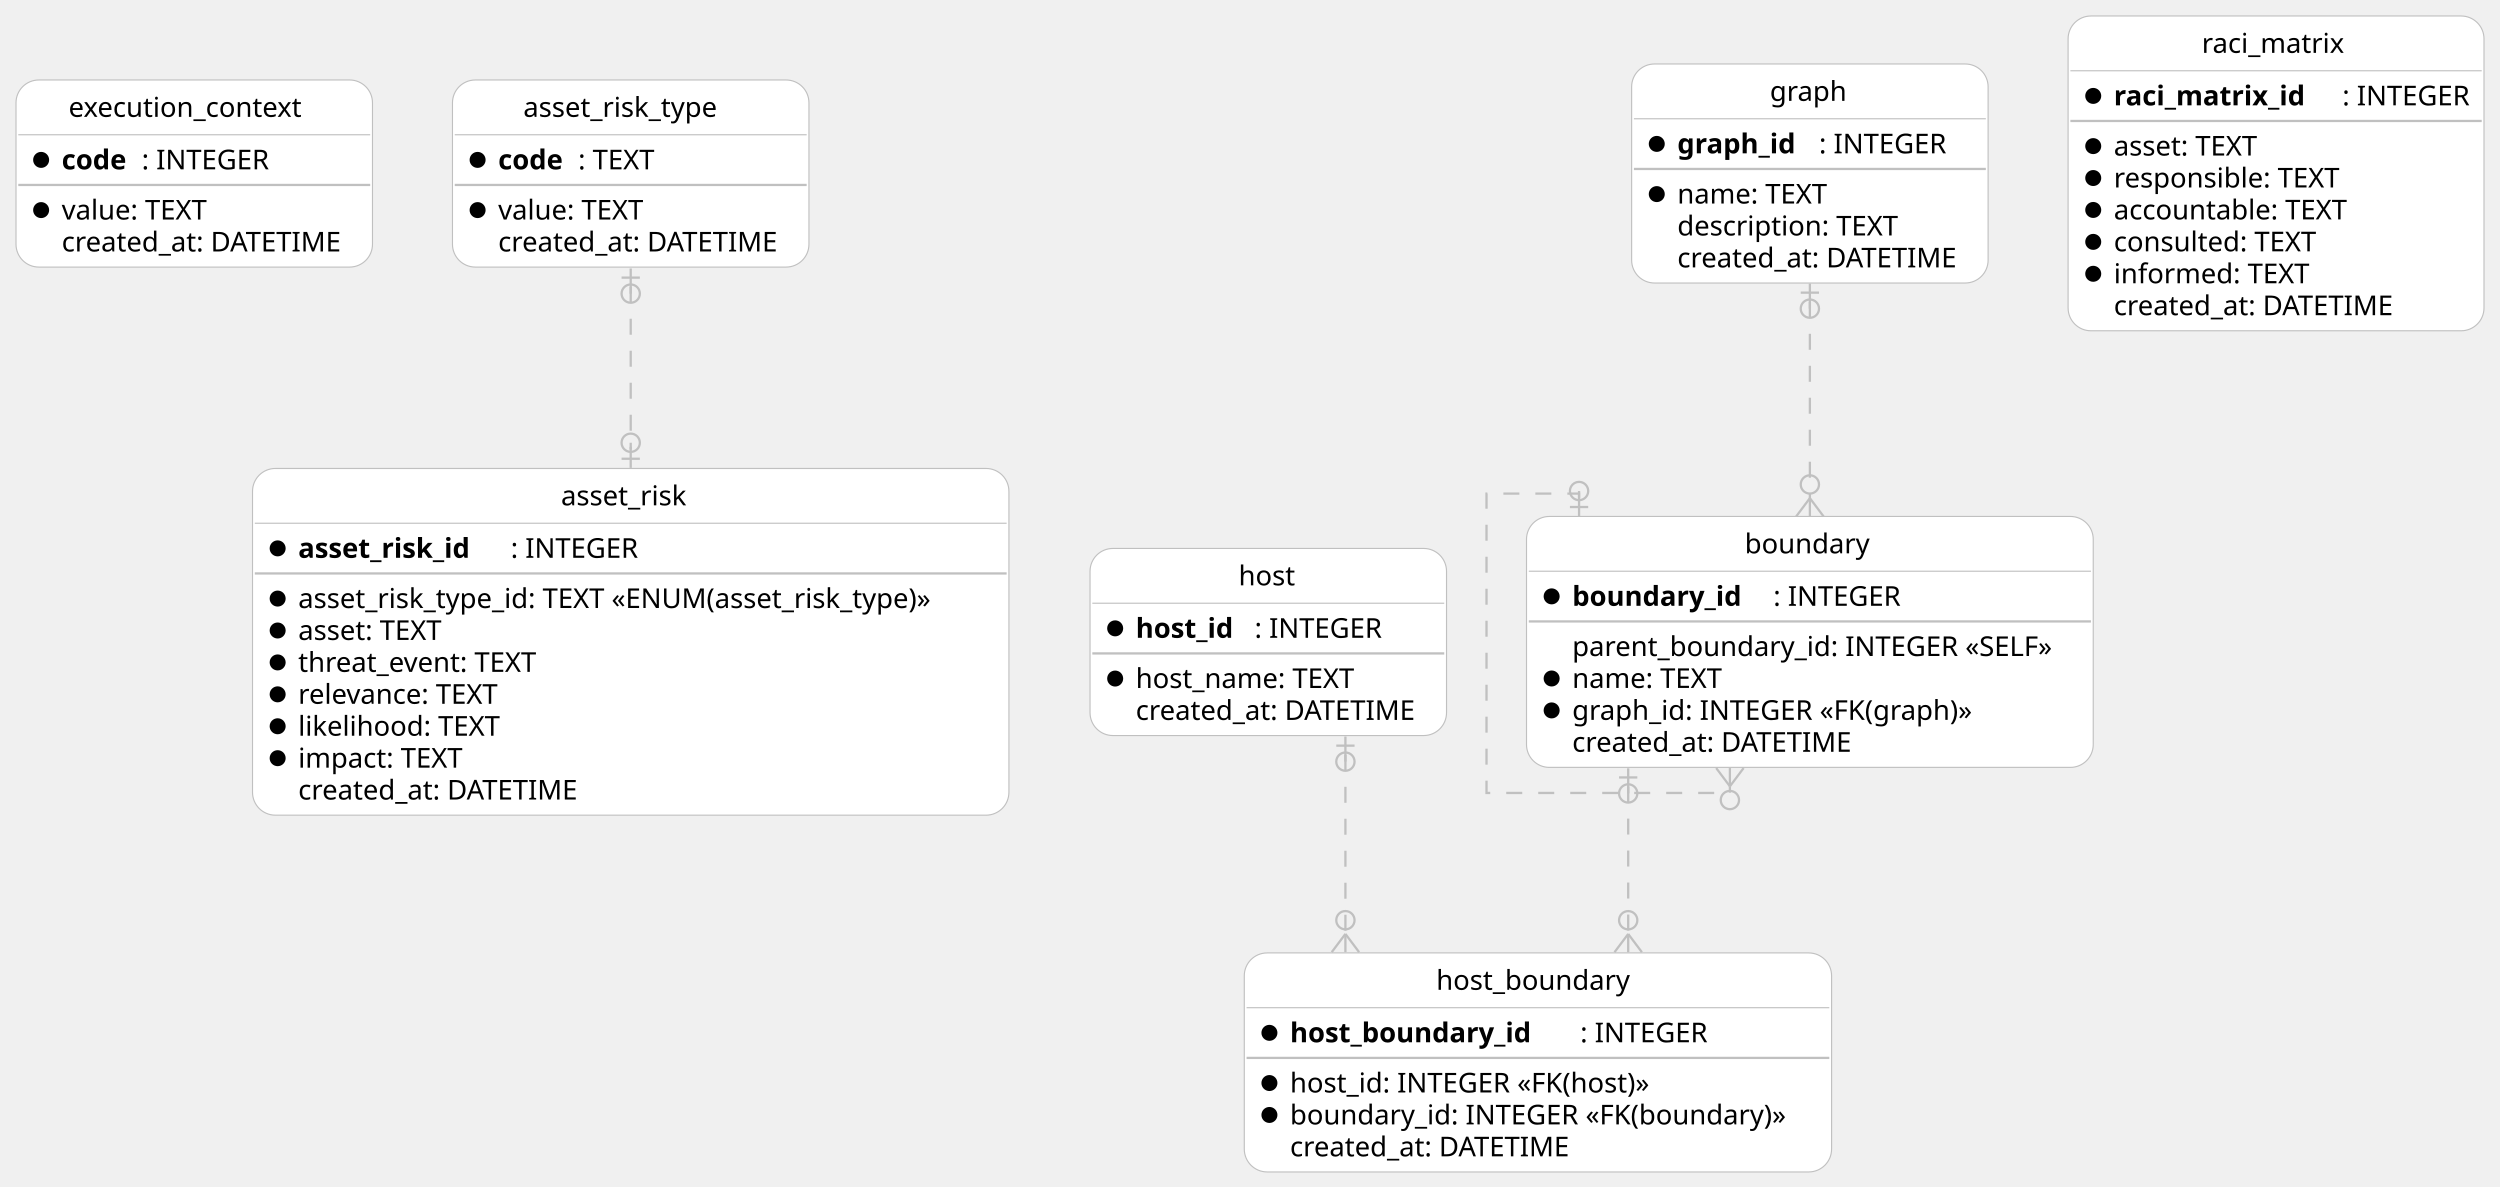
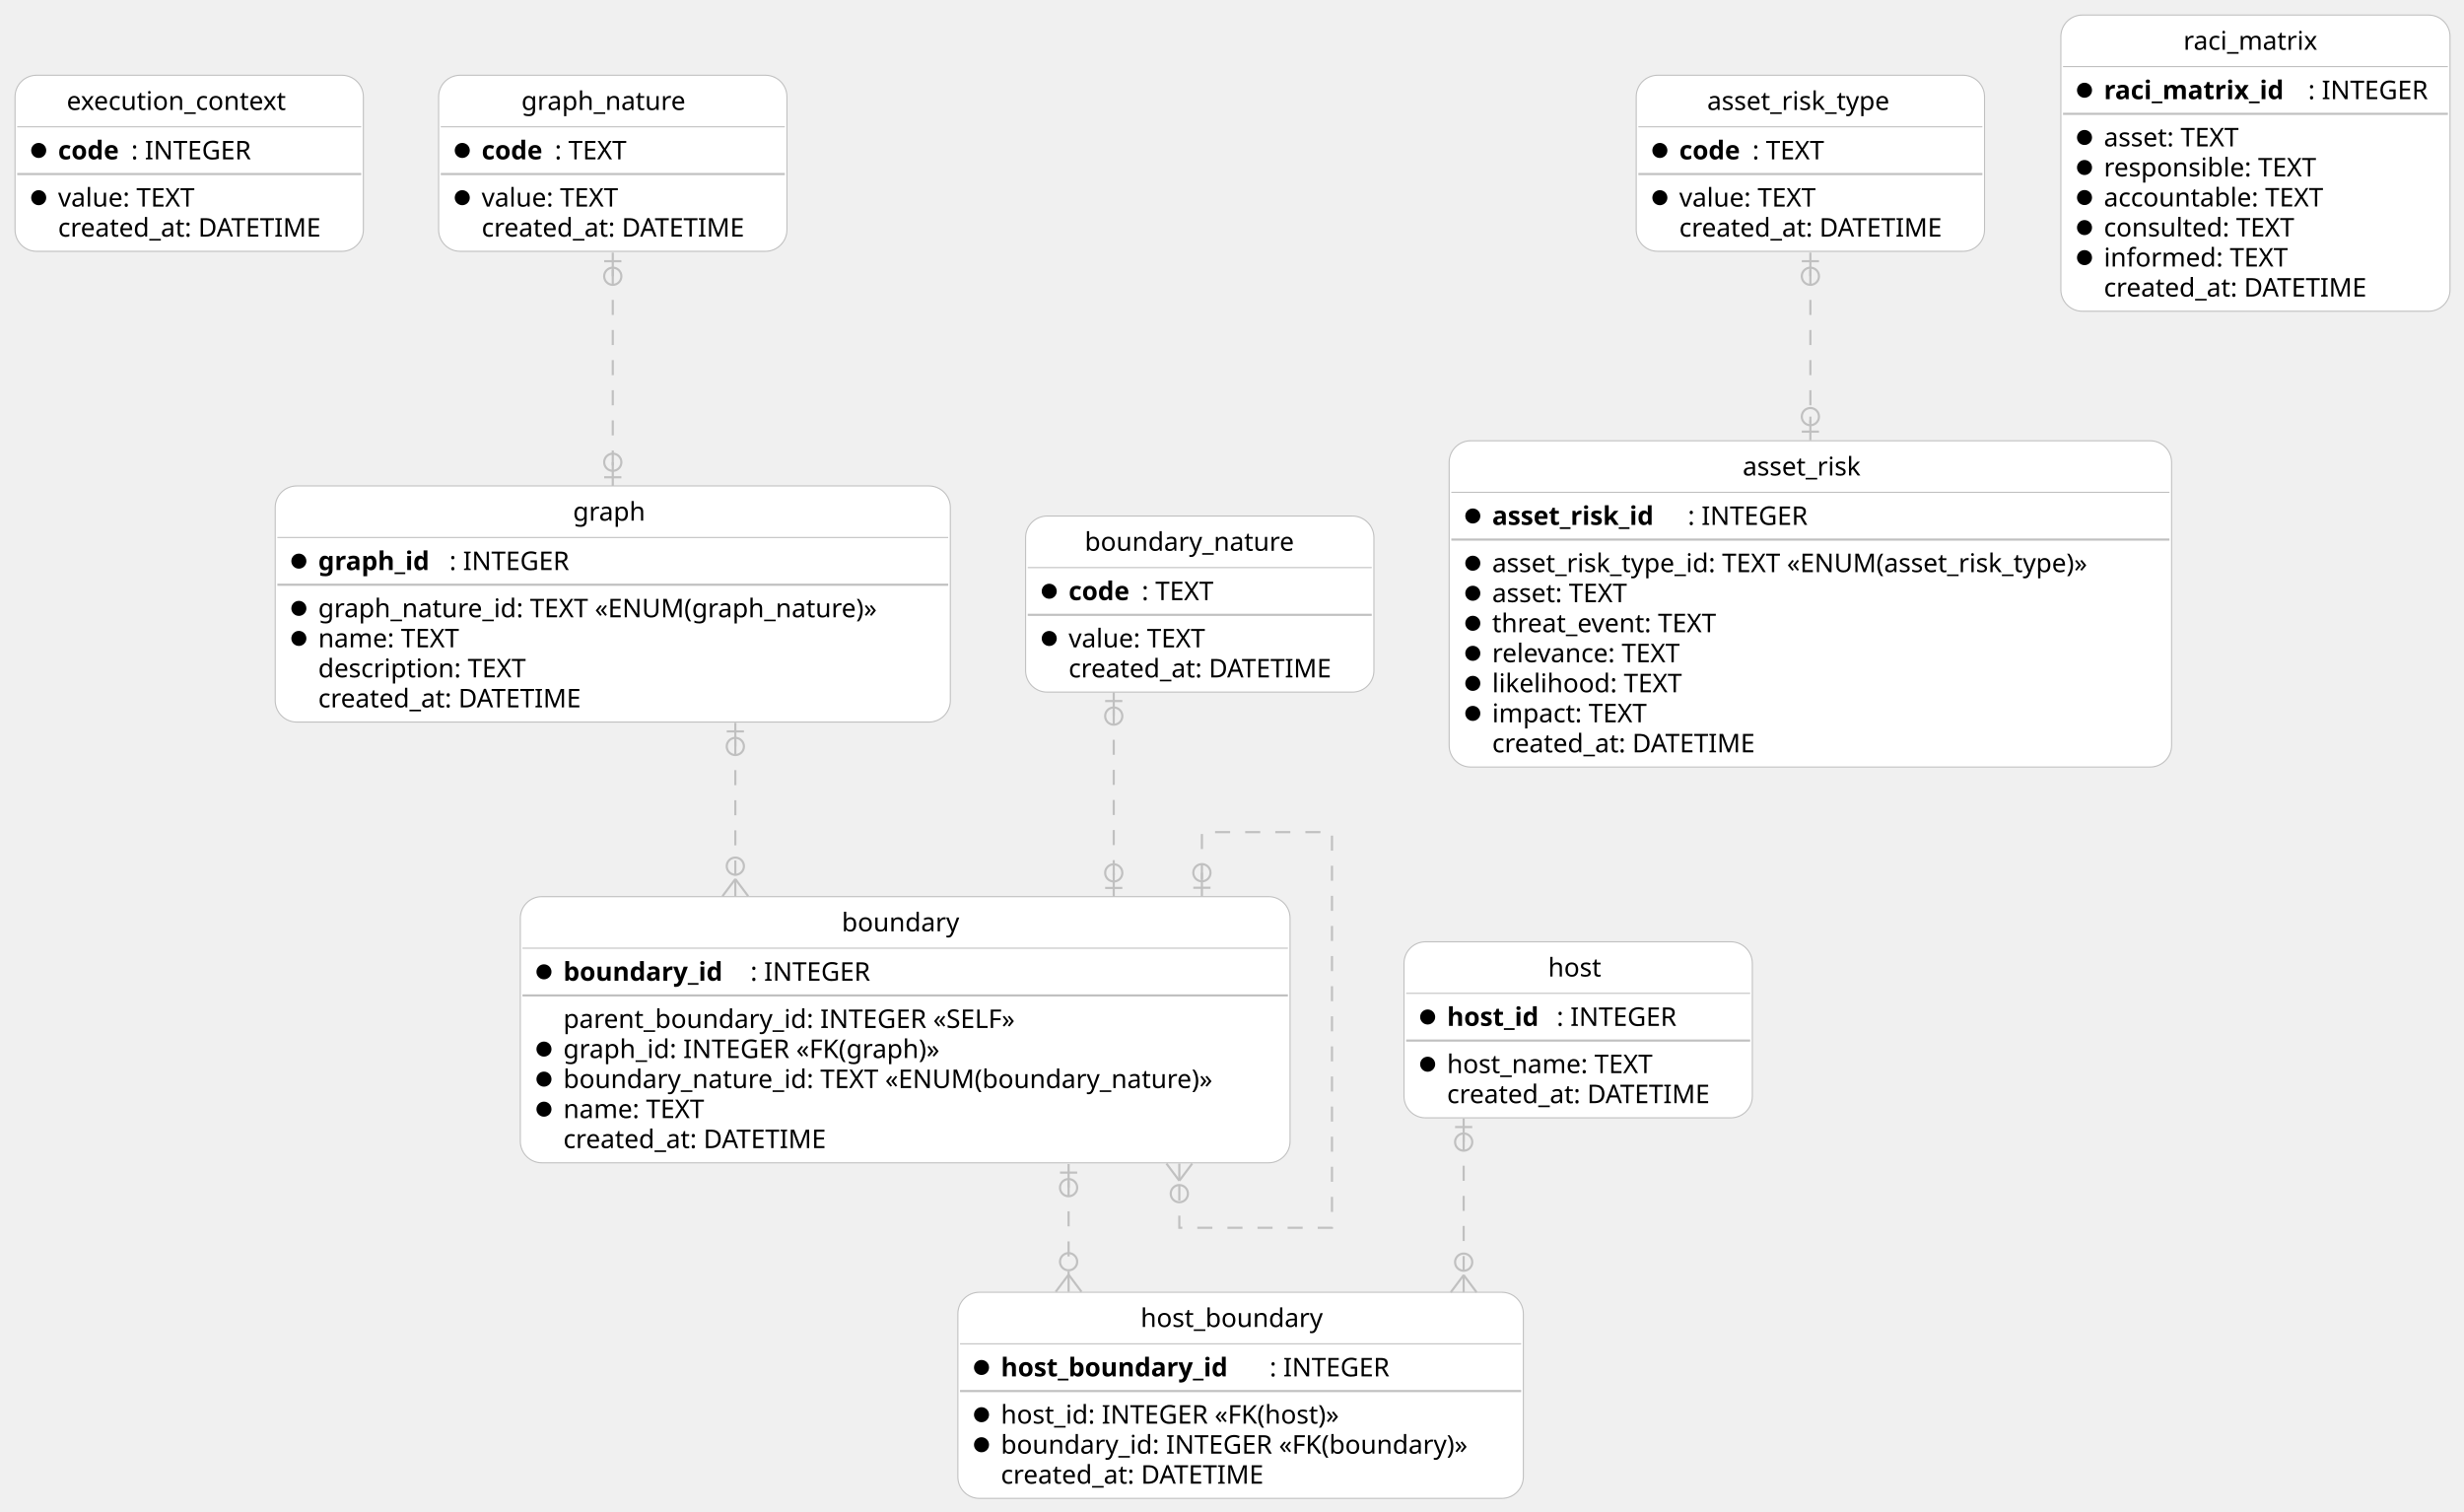
- <svg xmlns="http://www.w3.org/2000/svg" contentStyleType="text/css" height="519px" preserveAspectRatio="none" style="width:1094px;height:519px;background:#FFFFFF;" version="1.1" viewBox="0 0 1094 519" width="1094px" zoomAndPan="magnify">
+ <svg xmlns="http://www.w3.org/2000/svg" contentStyleType="text/css" height="703px" preserveAspectRatio="none" style="width:1146px;height:703px;background:#FFFFFF;" version="1.1" viewBox="0 0 1146 703" width="1146px" zoomAndPan="magnify">
  <defs />
  <g>
    <g id="elem_execution_context">
-       <rect codeLine="12" fill="#FFFFFF" height="81.875" id="execution_context" rx="10" ry="10" style="stroke:#C0C0C0;stroke-width:0.5;" width="156" x="7" y="35" />
-       <text fill="#000000" font-family="sans-serif" font-size="12" lengthAdjust="spacing" textLength="110" x="30" y="51.139">execution_context</text>
-       <line style="stroke:#C0C0C0;stroke-width:0.5;" x1="8" x2="162" y1="58.969" y2="58.969" />
+       <rect codeLine="12" fill="#FFFFFF" height="81.875" id="execution_context" rx="10" ry="10" style="stroke:#C0C0C0;stroke-width:0.5;" width="162" x="7" y="35" />
+       <text fill="#000000" font-family="sans-serif" font-size="12" lengthAdjust="spacing" textLength="114" x="31" y="51.139">execution_context</text>
+       <line style="stroke:#C0C0C0;stroke-width:0.5;" x1="8" x2="168" y1="58.969" y2="58.969" />
      <ellipse cx="18" cy="69.969" fill="#000000" rx="3" ry="3" style="stroke:#000000;stroke-width:1.0;" />
-       <text fill="#000000" font-family="sans-serif" font-size="12" font-weight="bold" lengthAdjust="spacing" textLength="35" x="27" y="74.107">code</text>
-       <text fill="#000000" font-family="sans-serif" font-size="12" lengthAdjust="spacing" textLength="56" x="62" y="74.107">: INTEGER</text>
-       <line style="stroke:#C0C0C0;stroke-width:1.0;" x1="8" x2="162" y1="80.938" y2="80.938" />
+       <text fill="#000000" font-family="sans-serif" font-size="12" font-weight="bold" lengthAdjust="spacing" textLength="34" x="27" y="74.107">code</text>
+       <text fill="#000000" font-family="sans-serif" font-size="12" lengthAdjust="spacing" textLength="60" x="61" y="74.107">: INTEGER</text>
+       <line style="stroke:#C0C0C0;stroke-width:1.0;" x1="8" x2="168" y1="80.938" y2="80.938" />
      <ellipse cx="18" cy="91.938" fill="#000000" rx="3" ry="3" style="stroke:#000000;stroke-width:1.0;" />
-       <text fill="#000000" font-family="sans-serif" font-size="12" lengthAdjust="spacing" textLength="69" x="27" y="96.076">value: TEXT</text>
-       <text fill="#000000" font-family="sans-serif" font-size="12" lengthAdjust="spacing" textLength="130" x="27" y="110.045">created_at: DATETIME</text>
+       <text fill="#000000" font-family="sans-serif" font-size="12" lengthAdjust="spacing" textLength="70" x="27" y="96.076">value: TEXT</text>
+       <text fill="#000000" font-family="sans-serif" font-size="12" lengthAdjust="spacing" textLength="136" x="27" y="110.045">created_at: DATETIME</text>
+     </g>
+     <g id="elem_graph_nature">
+       <rect codeLine="19" fill="#FFFFFF" height="81.875" id="graph_nature" rx="10" ry="10" style="stroke:#C0C0C0;stroke-width:0.5;" width="162" x="204" y="35" />
+       <text fill="#000000" font-family="sans-serif" font-size="12" lengthAdjust="spacing" textLength="85" x="242.5" y="51.139">graph_nature</text>
+       <line style="stroke:#C0C0C0;stroke-width:0.5;" x1="205" x2="365" y1="58.969" y2="58.969" />
+       <ellipse cx="215" cy="69.969" fill="#000000" rx="3" ry="3" style="stroke:#000000;stroke-width:1.0;" />
+       <text fill="#000000" font-family="sans-serif" font-size="12" font-weight="bold" lengthAdjust="spacing" textLength="34" x="224" y="74.107">code</text>
+       <text fill="#000000" font-family="sans-serif" font-size="12" lengthAdjust="spacing" textLength="37" x="258" y="74.107">: TEXT</text>
+       <line style="stroke:#C0C0C0;stroke-width:1.0;" x1="205" x2="365" y1="80.938" y2="80.938" />
+       <ellipse cx="215" cy="91.938" fill="#000000" rx="3" ry="3" style="stroke:#000000;stroke-width:1.0;" />
+       <text fill="#000000" font-family="sans-serif" font-size="12" lengthAdjust="spacing" textLength="70" x="224" y="96.076">value: TEXT</text>
+       <text fill="#000000" font-family="sans-serif" font-size="12" lengthAdjust="spacing" textLength="136" x="224" y="110.045">created_at: DATETIME</text>
+     </g>
+     <g id="elem_boundary_nature">
+       <rect codeLine="26" fill="#FFFFFF" height="81.875" id="boundary_nature" rx="10" ry="10" style="stroke:#C0C0C0;stroke-width:0.5;" width="162" x="477" y="240" />
+       <text fill="#000000" font-family="sans-serif" font-size="12" lengthAdjust="spacing" textLength="107" x="504.5" y="256.139">boundary_nature</text>
+       <line style="stroke:#C0C0C0;stroke-width:0.5;" x1="478" x2="638" y1="263.969" y2="263.969" />
+       <ellipse cx="488" cy="274.969" fill="#000000" rx="3" ry="3" style="stroke:#000000;stroke-width:1.0;" />
+       <text fill="#000000" font-family="sans-serif" font-size="12" font-weight="bold" lengthAdjust="spacing" textLength="34" x="497" y="279.107">code</text>
+       <text fill="#000000" font-family="sans-serif" font-size="12" lengthAdjust="spacing" textLength="37" x="531" y="279.107">: TEXT</text>
+       <line style="stroke:#C0C0C0;stroke-width:1.0;" x1="478" x2="638" y1="285.938" y2="285.938" />
+       <ellipse cx="488" cy="296.938" fill="#000000" rx="3" ry="3" style="stroke:#000000;stroke-width:1.0;" />
+       <text fill="#000000" font-family="sans-serif" font-size="12" lengthAdjust="spacing" textLength="70" x="497" y="301.076">value: TEXT</text>
+       <text fill="#000000" font-family="sans-serif" font-size="12" lengthAdjust="spacing" textLength="136" x="497" y="315.045">created_at: DATETIME</text>
    </g>
    <g id="elem_asset_risk_type">
-       <rect codeLine="19" fill="#FFFFFF" height="81.875" id="asset_risk_type" rx="10" ry="10" style="stroke:#C0C0C0;stroke-width:0.5;" width="156" x="198" y="35" />
-       <text fill="#000000" font-family="sans-serif" font-size="12" lengthAdjust="spacing" textLength="94" x="229" y="51.139">asset_risk_type</text>
-       <line style="stroke:#C0C0C0;stroke-width:0.5;" x1="199" x2="353" y1="58.969" y2="58.969" />
-       <ellipse cx="209" cy="69.969" fill="#000000" rx="3" ry="3" style="stroke:#000000;stroke-width:1.0;" />
-       <text fill="#000000" font-family="sans-serif" font-size="12" font-weight="bold" lengthAdjust="spacing" textLength="35" x="218" y="74.107">code</text>
-       <text fill="#000000" font-family="sans-serif" font-size="12" lengthAdjust="spacing" textLength="37" x="253" y="74.107">: TEXT</text>
-       <line style="stroke:#C0C0C0;stroke-width:1.0;" x1="199" x2="353" y1="80.938" y2="80.938" />
-       <ellipse cx="209" cy="91.938" fill="#000000" rx="3" ry="3" style="stroke:#000000;stroke-width:1.0;" />
-       <text fill="#000000" font-family="sans-serif" font-size="12" lengthAdjust="spacing" textLength="69" x="218" y="96.076">value: TEXT</text>
-       <text fill="#000000" font-family="sans-serif" font-size="12" lengthAdjust="spacing" textLength="130" x="218" y="110.045">created_at: DATETIME</text>
+       <rect codeLine="33" fill="#FFFFFF" height="81.875" id="asset_risk_type" rx="10" ry="10" style="stroke:#C0C0C0;stroke-width:0.5;" width="162" x="761" y="35" />
+       <text fill="#000000" font-family="sans-serif" font-size="12" lengthAdjust="spacing" textLength="96" x="794" y="51.139">asset_risk_type</text>
+       <line style="stroke:#C0C0C0;stroke-width:0.5;" x1="762" x2="922" y1="58.969" y2="58.969" />
+       <ellipse cx="772" cy="69.969" fill="#000000" rx="3" ry="3" style="stroke:#000000;stroke-width:1.0;" />
+       <text fill="#000000" font-family="sans-serif" font-size="12" font-weight="bold" lengthAdjust="spacing" textLength="34" x="781" y="74.107">code</text>
+       <text fill="#000000" font-family="sans-serif" font-size="12" lengthAdjust="spacing" textLength="37" x="815" y="74.107">: TEXT</text>
+       <line style="stroke:#C0C0C0;stroke-width:1.0;" x1="762" x2="922" y1="80.938" y2="80.938" />
+       <ellipse cx="772" cy="91.938" fill="#000000" rx="3" ry="3" style="stroke:#000000;stroke-width:1.0;" />
+       <text fill="#000000" font-family="sans-serif" font-size="12" lengthAdjust="spacing" textLength="70" x="781" y="96.076">value: TEXT</text>
+       <text fill="#000000" font-family="sans-serif" font-size="12" lengthAdjust="spacing" textLength="136" x="781" y="110.045">created_at: DATETIME</text>
    </g>
    <g id="elem_host">
-       <rect codeLine="26" fill="#FFFFFF" height="81.875" id="host" rx="10" ry="10" style="stroke:#C0C0C0;stroke-width:0.5;" width="156" x="477" y="240" />
-       <text fill="#000000" font-family="sans-serif" font-size="12" lengthAdjust="spacing" textLength="26" x="542" y="256.139">host</text>
-       <line style="stroke:#C0C0C0;stroke-width:0.5;" x1="478" x2="632" y1="263.969" y2="263.969" />
-       <ellipse cx="488" cy="274.969" fill="#000000" rx="3" ry="3" style="stroke:#000000;stroke-width:1.0;" />
-       <text fill="#000000" font-family="sans-serif" font-size="12" font-weight="bold" lengthAdjust="spacing" textLength="52" x="497" y="279.107">host_id</text>
-       <text fill="#000000" font-family="sans-serif" font-size="12" lengthAdjust="spacing" textLength="56" x="549" y="279.107">: INTEGER</text>
-       <line style="stroke:#C0C0C0;stroke-width:1.0;" x1="478" x2="632" y1="285.938" y2="285.938" />
-       <ellipse cx="488" cy="296.938" fill="#000000" rx="3" ry="3" style="stroke:#000000;stroke-width:1.0;" />
-       <text fill="#000000" font-family="sans-serif" font-size="12" lengthAdjust="spacing" textLength="102" x="497" y="301.076">host_name: TEXT</text>
-       <text fill="#000000" font-family="sans-serif" font-size="12" lengthAdjust="spacing" textLength="130" x="497" y="315.045">created_at: DATETIME</text>
+       <rect codeLine="40" fill="#FFFFFF" height="81.875" id="host" rx="10" ry="10" style="stroke:#C0C0C0;stroke-width:0.5;" width="162" x="653" y="438" />
+       <text fill="#000000" font-family="sans-serif" font-size="12" lengthAdjust="spacing" textLength="28" x="720" y="454.139">host</text>
+       <line style="stroke:#C0C0C0;stroke-width:0.5;" x1="654" x2="814" y1="461.969" y2="461.969" />
+       <ellipse cx="664" cy="472.969" fill="#000000" rx="3" ry="3" style="stroke:#000000;stroke-width:1.0;" />
+       <text fill="#000000" font-family="sans-serif" font-size="12" font-weight="bold" lengthAdjust="spacing" textLength="51" x="673" y="477.107">host_id</text>
+       <text fill="#000000" font-family="sans-serif" font-size="12" lengthAdjust="spacing" textLength="60" x="724" y="477.107">: INTEGER</text>
+       <line style="stroke:#C0C0C0;stroke-width:1.0;" x1="654" x2="814" y1="483.938" y2="483.938" />
+       <ellipse cx="664" cy="494.938" fill="#000000" rx="3" ry="3" style="stroke:#000000;stroke-width:1.0;" />
+       <text fill="#000000" font-family="sans-serif" font-size="12" lengthAdjust="spacing" textLength="106" x="673" y="499.076">host_name: TEXT</text>
+       <text fill="#000000" font-family="sans-serif" font-size="12" lengthAdjust="spacing" textLength="136" x="673" y="513.045">created_at: DATETIME</text>
    </g>
    <g id="elem_graph">
-       <rect codeLine="33" fill="#FFFFFF" height="95.844" id="graph" rx="10" ry="10" style="stroke:#C0C0C0;stroke-width:0.5;" width="156" x="714" y="28" />
-       <text fill="#000000" font-family="sans-serif" font-size="12" lengthAdjust="spacing" textLength="35" x="774.5" y="44.139">graph</text>
-       <line style="stroke:#C0C0C0;stroke-width:0.5;" x1="715" x2="869" y1="51.969" y2="51.969" />
-       <ellipse cx="725" cy="62.969" fill="#000000" rx="3" ry="3" style="stroke:#000000;stroke-width:1.0;" />
-       <text fill="#000000" font-family="sans-serif" font-size="12" font-weight="bold" lengthAdjust="spacing" textLength="62" x="734" y="67.107">graph_id</text>
-       <text fill="#000000" font-family="sans-serif" font-size="12" lengthAdjust="spacing" textLength="56" x="796" y="67.107">: INTEGER</text>
-       <line style="stroke:#C0C0C0;stroke-width:1.0;" x1="715" x2="869" y1="73.938" y2="73.938" />
-       <ellipse cx="725" cy="84.938" fill="#000000" rx="3" ry="3" style="stroke:#000000;stroke-width:1.0;" />
-       <text fill="#000000" font-family="sans-serif" font-size="12" lengthAdjust="spacing" textLength="70" x="734" y="89.076">name: TEXT</text>
-       <text fill="#000000" font-family="sans-serif" font-size="12" lengthAdjust="spacing" textLength="105" x="734" y="103.045">description: TEXT</text>
-       <text fill="#000000" font-family="sans-serif" font-size="12" lengthAdjust="spacing" textLength="130" x="734" y="117.014">created_at: DATETIME</text>
+       <rect codeLine="47" fill="#FFFFFF" height="109.812" id="graph" rx="10" ry="10" style="stroke:#C0C0C0;stroke-width:0.5;" width="314" x="128" y="226" />
+       <text fill="#000000" font-family="sans-serif" font-size="12" lengthAdjust="spacing" textLength="37" x="266.5" y="242.139">graph</text>
+       <line style="stroke:#C0C0C0;stroke-width:0.5;" x1="129" x2="441" y1="249.969" y2="249.969" />
+       <ellipse cx="139" cy="260.969" fill="#000000" rx="3" ry="3" style="stroke:#000000;stroke-width:1.0;" />
+       <text fill="#000000" font-family="sans-serif" font-size="12" font-weight="bold" lengthAdjust="spacing" textLength="61" x="148" y="265.107">graph_id</text>
+       <text fill="#000000" font-family="sans-serif" font-size="12" lengthAdjust="spacing" textLength="60" x="209" y="265.107">: INTEGER</text>
+       <line style="stroke:#C0C0C0;stroke-width:1.0;" x1="129" x2="441" y1="271.938" y2="271.938" />
+       <ellipse cx="139" cy="282.938" fill="#000000" rx="3" ry="3" style="stroke:#000000;stroke-width:1.0;" />
+       <text fill="#000000" font-family="sans-serif" font-size="12" lengthAdjust="spacing" textLength="288" x="148" y="287.076">graph_nature_id: TEXT «ENUM(graph_nature)»</text>
+       <ellipse cx="139" cy="296.906" fill="#000000" rx="3" ry="3" style="stroke:#000000;stroke-width:1.0;" />
+       <text fill="#000000" font-family="sans-serif" font-size="12" lengthAdjust="spacing" textLength="72" x="148" y="301.045">name: TEXT</text>
+       <text fill="#000000" font-family="sans-serif" font-size="12" lengthAdjust="spacing" textLength="107" x="148" y="315.014">description: TEXT</text>
+       <text fill="#000000" font-family="sans-serif" font-size="12" lengthAdjust="spacing" textLength="136" x="148" y="328.982">created_at: DATETIME</text>
    </g>
    <g id="elem_boundary">
-       <rect codeLine="41" fill="#FFFFFF" height="109.812" id="boundary" rx="10" ry="10" style="stroke:#C0C0C0;stroke-width:0.5;" width="248" x="668" y="226" />
-       <text fill="#000000" font-family="sans-serif" font-size="12" lengthAdjust="spacing" textLength="57" x="763.5" y="242.139">boundary</text>
-       <line style="stroke:#C0C0C0;stroke-width:0.5;" x1="669" x2="915" y1="249.969" y2="249.969" />
-       <ellipse cx="679" cy="260.969" fill="#000000" rx="3" ry="3" style="stroke:#000000;stroke-width:1.0;" />
-       <text fill="#000000" font-family="sans-serif" font-size="12" font-weight="bold" lengthAdjust="spacing" textLength="88" x="688" y="265.107">boundary_id</text>
-       <text fill="#000000" font-family="sans-serif" font-size="12" lengthAdjust="spacing" textLength="56" x="776" y="265.107">: INTEGER</text>
-       <line style="stroke:#C0C0C0;stroke-width:1.0;" x1="669" x2="915" y1="271.938" y2="271.938" />
-       <text fill="#000000" font-family="sans-serif" font-size="12" lengthAdjust="spacing" textLength="222" x="688" y="287.076">parent_boundary_id: INTEGER «SELF»</text>
-       <ellipse cx="679" cy="296.906" fill="#000000" rx="3" ry="3" style="stroke:#000000;stroke-width:1.0;" />
-       <text fill="#000000" font-family="sans-serif" font-size="12" lengthAdjust="spacing" textLength="70" x="688" y="301.045">name: TEXT</text>
-       <ellipse cx="679" cy="310.875" fill="#000000" rx="3" ry="3" style="stroke:#000000;stroke-width:1.0;" />
-       <text fill="#000000" font-family="sans-serif" font-size="12" lengthAdjust="spacing" textLength="187" x="688" y="315.014">graph_id: INTEGER «FK(graph)»</text>
-       <text fill="#000000" font-family="sans-serif" font-size="12" lengthAdjust="spacing" textLength="130" x="688" y="328.982">created_at: DATETIME</text>
+       <rect codeLine="56" fill="#FFFFFF" height="123.781" id="boundary" rx="10" ry="10" style="stroke:#C0C0C0;stroke-width:0.5;" width="358" x="242" y="417" />
+       <text fill="#000000" font-family="sans-serif" font-size="12" lengthAdjust="spacing" textLength="59" x="391.5" y="433.139">boundary</text>
+       <line style="stroke:#C0C0C0;stroke-width:0.5;" x1="243" x2="599" y1="440.969" y2="440.969" />
+       <ellipse cx="253" cy="451.969" fill="#000000" rx="3" ry="3" style="stroke:#000000;stroke-width:1.0;" />
+       <text fill="#000000" font-family="sans-serif" font-size="12" font-weight="bold" lengthAdjust="spacing" textLength="87" x="262" y="456.107">boundary_id</text>
+       <text fill="#000000" font-family="sans-serif" font-size="12" lengthAdjust="spacing" textLength="60" x="349" y="456.107">: INTEGER</text>
+       <line style="stroke:#C0C0C0;stroke-width:1.0;" x1="243" x2="599" y1="462.938" y2="462.938" />
+       <text fill="#000000" font-family="sans-serif" font-size="12" lengthAdjust="spacing" textLength="231" x="262" y="478.076">parent_boundary_id: INTEGER «SELF»</text>
+       <ellipse cx="253" cy="487.906" fill="#000000" rx="3" ry="3" style="stroke:#000000;stroke-width:1.0;" />
+       <text fill="#000000" font-family="sans-serif" font-size="12" lengthAdjust="spacing" textLength="193" x="262" y="492.045">graph_id: INTEGER «FK(graph)»</text>
+       <ellipse cx="253" cy="501.875" fill="#000000" rx="3" ry="3" style="stroke:#000000;stroke-width:1.0;" />
+       <text fill="#000000" font-family="sans-serif" font-size="12" lengthAdjust="spacing" textLength="332" x="262" y="506.014">boundary_nature_id: TEXT «ENUM(boundary_nature)»</text>
+       <ellipse cx="253" cy="515.844" fill="#000000" rx="3" ry="3" style="stroke:#000000;stroke-width:1.0;" />
+       <text fill="#000000" font-family="sans-serif" font-size="12" lengthAdjust="spacing" textLength="72" x="262" y="519.982">name: TEXT</text>
+       <text fill="#000000" font-family="sans-serif" font-size="12" lengthAdjust="spacing" textLength="136" x="262" y="533.951">created_at: DATETIME</text>
    </g>
    <g id="elem_host_boundary">
-       <rect codeLine="50" fill="#FFFFFF" height="95.844" id="host_boundary" rx="10" ry="10" style="stroke:#C0C0C0;stroke-width:0.5;" width="257" x="544.5" y="417" />
-       <text fill="#000000" font-family="sans-serif" font-size="12" lengthAdjust="spacing" textLength="89" x="628.5" y="433.139">host_boundary</text>
-       <line style="stroke:#C0C0C0;stroke-width:0.5;" x1="545.5" x2="800.5" y1="440.969" y2="440.969" />
-       <ellipse cx="555.5" cy="451.969" fill="#000000" rx="3" ry="3" style="stroke:#000000;stroke-width:1.0;" />
-       <text fill="#000000" font-family="sans-serif" font-size="12" font-weight="bold" lengthAdjust="spacing" textLength="127" x="564.5" y="456.107">host_boundary_id</text>
-       <text fill="#000000" font-family="sans-serif" font-size="12" lengthAdjust="spacing" textLength="56" x="691.5" y="456.107">: INTEGER</text>
-       <line style="stroke:#C0C0C0;stroke-width:1.0;" x1="545.5" x2="800.5" y1="462.938" y2="462.938" />
-       <ellipse cx="555.5" cy="473.938" fill="#000000" rx="3" ry="3" style="stroke:#000000;stroke-width:1.0;" />
-       <text fill="#000000" font-family="sans-serif" font-size="12" lengthAdjust="spacing" textLength="169" x="564.5" y="478.076">host_id: INTEGER «FK(host)»</text>
-       <ellipse cx="555.5" cy="487.906" fill="#000000" rx="3" ry="3" style="stroke:#000000;stroke-width:1.0;" />
-       <text fill="#000000" font-family="sans-serif" font-size="12" lengthAdjust="spacing" textLength="231" x="564.5" y="492.045">boundary_id: INTEGER «FK(boundary)»</text>
-       <text fill="#000000" font-family="sans-serif" font-size="12" lengthAdjust="spacing" textLength="130" x="564.5" y="506.014">created_at: DATETIME</text>
+       <rect codeLine="66" fill="#FFFFFF" height="95.844" id="host_boundary" rx="10" ry="10" style="stroke:#C0C0C0;stroke-width:0.5;" width="263" x="445.5" y="601" />
+       <text fill="#000000" font-family="sans-serif" font-size="12" lengthAdjust="spacing" textLength="93" x="530.5" y="617.139">host_boundary</text>
+       <line style="stroke:#C0C0C0;stroke-width:0.5;" x1="446.5" x2="707.5" y1="624.969" y2="624.969" />
+       <ellipse cx="456.5" cy="635.969" fill="#000000" rx="3" ry="3" style="stroke:#000000;stroke-width:1.0;" />
+       <text fill="#000000" font-family="sans-serif" font-size="12" font-weight="bold" lengthAdjust="spacing" textLength="125" x="465.5" y="640.107">host_boundary_id</text>
+       <text fill="#000000" font-family="sans-serif" font-size="12" lengthAdjust="spacing" textLength="60" x="590.5" y="640.107">: INTEGER</text>
+       <line style="stroke:#C0C0C0;stroke-width:1.0;" x1="446.5" x2="707.5" y1="646.938" y2="646.938" />
+       <ellipse cx="456.5" cy="657.938" fill="#000000" rx="3" ry="3" style="stroke:#000000;stroke-width:1.0;" />
+       <text fill="#000000" font-family="sans-serif" font-size="12" lengthAdjust="spacing" textLength="175" x="465.5" y="662.076">host_id: INTEGER «FK(host)»</text>
+       <ellipse cx="456.5" cy="671.906" fill="#000000" rx="3" ry="3" style="stroke:#000000;stroke-width:1.0;" />
+       <text fill="#000000" font-family="sans-serif" font-size="12" lengthAdjust="spacing" textLength="237" x="465.5" y="676.045">boundary_id: INTEGER «FK(boundary)»</text>
+       <text fill="#000000" font-family="sans-serif" font-size="12" lengthAdjust="spacing" textLength="136" x="465.5" y="690.014">created_at: DATETIME</text>
    </g>
    <g id="elem_raci_matrix">
-       <rect codeLine="58" fill="#FFFFFF" height="137.75" id="raci_matrix" rx="10" ry="10" style="stroke:#C0C0C0;stroke-width:0.5;" width="182" x="905" y="7" />
-       <text fill="#000000" font-family="sans-serif" font-size="12" lengthAdjust="spacing" textLength="65" x="963.5" y="23.139">raci_matrix</text>
-       <line style="stroke:#C0C0C0;stroke-width:0.5;" x1="906" x2="1086" y1="30.969" y2="30.969" />
-       <ellipse cx="916" cy="41.969" fill="#000000" rx="3" ry="3" style="stroke:#000000;stroke-width:1.0;" />
-       <text fill="#000000" font-family="sans-serif" font-size="12" font-weight="bold" lengthAdjust="spacing" textLength="100" x="925" y="46.107">raci_matrix_id</text>
-       <text fill="#000000" font-family="sans-serif" font-size="12" lengthAdjust="spacing" textLength="56" x="1025" y="46.107">: INTEGER</text>
-       <line style="stroke:#C0C0C0;stroke-width:1.0;" x1="906" x2="1086" y1="52.938" y2="52.938" />
-       <ellipse cx="916" cy="63.938" fill="#000000" rx="3" ry="3" style="stroke:#000000;stroke-width:1.0;" />
-       <text fill="#000000" font-family="sans-serif" font-size="12" lengthAdjust="spacing" textLength="70" x="925" y="68.076">asset: TEXT</text>
-       <ellipse cx="916" cy="77.906" fill="#000000" rx="3" ry="3" style="stroke:#000000;stroke-width:1.0;" />
-       <text fill="#000000" font-family="sans-serif" font-size="12" lengthAdjust="spacing" textLength="109" x="925" y="82.045">responsible: TEXT</text>
-       <ellipse cx="916" cy="91.875" fill="#000000" rx="3" ry="3" style="stroke:#000000;stroke-width:1.0;" />
-       <text fill="#000000" font-family="sans-serif" font-size="12" lengthAdjust="spacing" textLength="110" x="925" y="96.014">accountable: TEXT</text>
-       <ellipse cx="916" cy="105.844" fill="#000000" rx="3" ry="3" style="stroke:#000000;stroke-width:1.0;" />
-       <text fill="#000000" font-family="sans-serif" font-size="12" lengthAdjust="spacing" textLength="96" x="925" y="109.982">consulted: TEXT</text>
-       <ellipse cx="916" cy="119.812" fill="#000000" rx="3" ry="3" style="stroke:#000000;stroke-width:1.0;" />
-       <text fill="#000000" font-family="sans-serif" font-size="12" lengthAdjust="spacing" textLength="91" x="925" y="123.951">informed: TEXT</text>
-       <text fill="#000000" font-family="sans-serif" font-size="12" lengthAdjust="spacing" textLength="130" x="925" y="137.92">created_at: DATETIME</text>
+       <rect codeLine="74" fill="#FFFFFF" height="137.75" id="raci_matrix" rx="10" ry="10" style="stroke:#C0C0C0;stroke-width:0.5;" width="181" x="958.5" y="7" />
+       <text fill="#000000" font-family="sans-serif" font-size="12" lengthAdjust="spacing" textLength="67" x="1015.5" y="23.139">raci_matrix</text>
+       <line style="stroke:#C0C0C0;stroke-width:0.5;" x1="959.5" x2="1138.5" y1="30.969" y2="30.969" />
+       <ellipse cx="969.5" cy="41.969" fill="#000000" rx="3" ry="3" style="stroke:#000000;stroke-width:1.0;" />
+       <text fill="#000000" font-family="sans-serif" font-size="12" font-weight="bold" lengthAdjust="spacing" textLength="95" x="978.5" y="46.107">raci_matrix_id</text>
+       <text fill="#000000" font-family="sans-serif" font-size="12" lengthAdjust="spacing" textLength="60" x="1073.5" y="46.107">: INTEGER</text>
+       <line style="stroke:#C0C0C0;stroke-width:1.0;" x1="959.5" x2="1138.5" y1="52.938" y2="52.938" />
+       <ellipse cx="969.5" cy="63.938" fill="#000000" rx="3" ry="3" style="stroke:#000000;stroke-width:1.0;" />
+       <text fill="#000000" font-family="sans-serif" font-size="12" lengthAdjust="spacing" textLength="72" x="978.5" y="68.076">asset: TEXT</text>
+       <ellipse cx="969.5" cy="77.906" fill="#000000" rx="3" ry="3" style="stroke:#000000;stroke-width:1.0;" />
+       <text fill="#000000" font-family="sans-serif" font-size="12" lengthAdjust="spacing" textLength="110" x="978.5" y="82.045">responsible: TEXT</text>
+       <ellipse cx="969.5" cy="91.875" fill="#000000" rx="3" ry="3" style="stroke:#000000;stroke-width:1.0;" />
+       <text fill="#000000" font-family="sans-serif" font-size="12" lengthAdjust="spacing" textLength="115" x="978.5" y="96.014">accountable: TEXT</text>
+       <ellipse cx="969.5" cy="105.844" fill="#000000" rx="3" ry="3" style="stroke:#000000;stroke-width:1.0;" />
+       <text fill="#000000" font-family="sans-serif" font-size="12" lengthAdjust="spacing" textLength="99" x="978.5" y="109.982">consulted: TEXT</text>
+       <ellipse cx="969.5" cy="119.812" fill="#000000" rx="3" ry="3" style="stroke:#000000;stroke-width:1.0;" />
+       <text fill="#000000" font-family="sans-serif" font-size="12" lengthAdjust="spacing" textLength="92" x="978.5" y="123.951">informed: TEXT</text>
+       <text fill="#000000" font-family="sans-serif" font-size="12" lengthAdjust="spacing" textLength="136" x="978.5" y="137.92">created_at: DATETIME</text>
    </g>
    <g id="elem_asset_risk">
-       <rect codeLine="69" fill="#FFFFFF" height="151.719" id="asset_risk" rx="10" ry="10" style="stroke:#C0C0C0;stroke-width:0.5;" width="331" x="110.5" y="205" />
-       <text fill="#000000" font-family="sans-serif" font-size="12" lengthAdjust="spacing" textLength="61" x="245.5" y="221.139">asset_risk</text>
-       <line style="stroke:#C0C0C0;stroke-width:0.5;" x1="111.5" x2="440.5" y1="228.969" y2="228.969" />
-       <ellipse cx="121.5" cy="239.969" fill="#000000" rx="3" ry="3" style="stroke:#000000;stroke-width:1.0;" />
-       <text fill="#000000" font-family="sans-serif" font-size="12" font-weight="bold" lengthAdjust="spacing" textLength="93" x="130.5" y="244.107">asset_risk_id</text>
-       <text fill="#000000" font-family="sans-serif" font-size="12" lengthAdjust="spacing" textLength="56" x="223.5" y="244.107">: INTEGER</text>
-       <line style="stroke:#C0C0C0;stroke-width:1.0;" x1="111.5" x2="440.5" y1="250.938" y2="250.938" />
-       <ellipse cx="121.5" cy="261.938" fill="#000000" rx="3" ry="3" style="stroke:#000000;stroke-width:1.0;" />
-       <text fill="#000000" font-family="sans-serif" font-size="12" lengthAdjust="spacing" textLength="305" x="130.5" y="266.076">asset_risk_type_id: TEXT «ENUM(asset_risk_type)»</text>
-       <ellipse cx="121.5" cy="275.906" fill="#000000" rx="3" ry="3" style="stroke:#000000;stroke-width:1.0;" />
-       <text fill="#000000" font-family="sans-serif" font-size="12" lengthAdjust="spacing" textLength="70" x="130.5" y="280.045">asset: TEXT</text>
-       <ellipse cx="121.5" cy="289.875" fill="#000000" rx="3" ry="3" style="stroke:#000000;stroke-width:1.0;" />
-       <text fill="#000000" font-family="sans-serif" font-size="12" lengthAdjust="spacing" textLength="112" x="130.5" y="294.014">threat_event: TEXT</text>
-       <ellipse cx="121.5" cy="303.844" fill="#000000" rx="3" ry="3" style="stroke:#000000;stroke-width:1.0;" />
-       <text fill="#000000" font-family="sans-serif" font-size="12" lengthAdjust="spacing" textLength="97" x="130.5" y="307.982">relevance: TEXT</text>
-       <ellipse cx="121.5" cy="317.812" fill="#000000" rx="3" ry="3" style="stroke:#000000;stroke-width:1.0;" />
-       <text fill="#000000" font-family="sans-serif" font-size="12" lengthAdjust="spacing" textLength="95" x="130.5" y="321.951">likelihood: TEXT</text>
-       <ellipse cx="121.5" cy="331.781" fill="#000000" rx="3" ry="3" style="stroke:#000000;stroke-width:1.0;" />
-       <text fill="#000000" font-family="sans-serif" font-size="12" lengthAdjust="spacing" textLength="77" x="130.5" y="335.92">impact: TEXT</text>
-       <text fill="#000000" font-family="sans-serif" font-size="12" lengthAdjust="spacing" textLength="130" x="130.5" y="349.889">created_at: DATETIME</text>
+       <rect codeLine="85" fill="#FFFFFF" height="151.719" id="asset_risk" rx="10" ry="10" style="stroke:#C0C0C0;stroke-width:0.5;" width="336" x="674" y="205" />
+       <text fill="#000000" font-family="sans-serif" font-size="12" lengthAdjust="spacing" textLength="63" x="810.5" y="221.139">asset_risk</text>
+       <line style="stroke:#C0C0C0;stroke-width:0.5;" x1="675" x2="1009" y1="228.969" y2="228.969" />
+       <ellipse cx="685" cy="239.969" fill="#000000" rx="3" ry="3" style="stroke:#000000;stroke-width:1.0;" />
+       <text fill="#000000" font-family="sans-serif" font-size="12" font-weight="bold" lengthAdjust="spacing" textLength="91" x="694" y="244.107">asset_risk_id</text>
+       <text fill="#000000" font-family="sans-serif" font-size="12" lengthAdjust="spacing" textLength="60" x="785" y="244.107">: INTEGER</text>
+       <line style="stroke:#C0C0C0;stroke-width:1.0;" x1="675" x2="1009" y1="250.938" y2="250.938" />
+       <ellipse cx="685" cy="261.938" fill="#000000" rx="3" ry="3" style="stroke:#000000;stroke-width:1.0;" />
+       <text fill="#000000" font-family="sans-serif" font-size="12" lengthAdjust="spacing" textLength="310" x="694" y="266.076">asset_risk_type_id: TEXT «ENUM(asset_risk_type)»</text>
+       <ellipse cx="685" cy="275.906" fill="#000000" rx="3" ry="3" style="stroke:#000000;stroke-width:1.0;" />
+       <text fill="#000000" font-family="sans-serif" font-size="12" lengthAdjust="spacing" textLength="72" x="694" y="280.045">asset: TEXT</text>
+       <ellipse cx="685" cy="289.875" fill="#000000" rx="3" ry="3" style="stroke:#000000;stroke-width:1.0;" />
+       <text fill="#000000" font-family="sans-serif" font-size="12" lengthAdjust="spacing" textLength="117" x="694" y="294.014">threat_event: TEXT</text>
+       <ellipse cx="685" cy="303.844" fill="#000000" rx="3" ry="3" style="stroke:#000000;stroke-width:1.0;" />
+       <text fill="#000000" font-family="sans-serif" font-size="12" lengthAdjust="spacing" textLength="98" x="694" y="307.982">relevance: TEXT</text>
+       <ellipse cx="685" cy="317.812" fill="#000000" rx="3" ry="3" style="stroke:#000000;stroke-width:1.0;" />
+       <text fill="#000000" font-family="sans-serif" font-size="12" lengthAdjust="spacing" textLength="96" x="694" y="321.951">likelihood: TEXT</text>
+       <ellipse cx="685" cy="331.781" fill="#000000" rx="3" ry="3" style="stroke:#000000;stroke-width:1.0;" />
+       <text fill="#000000" font-family="sans-serif" font-size="12" lengthAdjust="spacing" textLength="79" x="694" y="335.92">impact: TEXT</text>
+       <text fill="#000000" font-family="sans-serif" font-size="12" lengthAdjust="spacing" textLength="136" x="694" y="349.889">created_at: DATETIME</text>
+     </g>
+     <g id="link_graph_nature_graph">
+       <path codeLine="97" d="M285,125.48 C285,125.48 285,217.97 285,217.97 " fill="none" id="graph_nature-graph" style="stroke:#C0C0C0;stroke-width:1.0;stroke-dasharray:7.0,7.0;" />
+       <line style="stroke:#C0C0C0;stroke-width:1.0;" x1="285" x2="285" y1="214.97" y2="225.97" />
+       <ellipse cx="285" cy="214.97" fill="none" rx="4" ry="4" style="stroke:#C0C0C0;stroke-width:1.0;" />
+       <line style="stroke:#C0C0C0;stroke-width:1.0;" x1="289" x2="281" y1="221.97" y2="221.97" />
+       <line style="stroke:#C0C0C0;stroke-width:1.0;" x1="285" x2="285" y1="128.48" y2="117.48" />
+       <ellipse cx="285" cy="128.48" fill="none" rx="4" ry="4" style="stroke:#C0C0C0;stroke-width:1.0;" />
+       <line style="stroke:#C0C0C0;stroke-width:1.0;" x1="281" x2="289" y1="121.48" y2="121.48" />
    </g>
    <g id="link_boundary_boundary">
-       <path codeLine="81" d="M691,217.872 C691,217.872 691,216 691,216 C691,216 650.5,216 650.5,216 C650.5,216 650.5,347 650.5,347 C650.5,347 757,347 757,347 C757,347 757,344.101 757,344.101 " fill="none" id="boundary-boundary" style="stroke:#C0C0C0;stroke-width:1.0;stroke-dasharray:7.0,7.0;" />
-       <line style="stroke:#C0C0C0;stroke-width:1.0;" x1="757" x2="751" y1="344.101" y2="336.101" />
-       <line style="stroke:#C0C0C0;stroke-width:1.0;" x1="757" x2="763" y1="344.101" y2="336.101" />
-       <line style="stroke:#C0C0C0;stroke-width:1.0;" x1="757" x2="757" y1="344.101" y2="336.101" />
-       <ellipse cx="757" cy="350.101" fill="none" rx="4" ry="4" style="stroke:#C0C0C0;stroke-width:1.0;" />
-       <line style="stroke:#C0C0C0;stroke-width:1.0;" x1="691" x2="691" y1="214.872" y2="225.872" />
-       <ellipse cx="691" cy="214.872" fill="none" rx="4" ry="4" style="stroke:#C0C0C0;stroke-width:1.0;" />
-       <line style="stroke:#C0C0C0;stroke-width:1.0;" x1="695" x2="687" y1="221.872" y2="221.872" />
+       <path codeLine="98" d="M559,408.87 C559,408.87 559,387 559,387 C559,387 619.5,387 619.5,387 C619.5,387 619.5,571 619.5,571 C619.5,571 548.5,571 548.5,571 C548.5,571 548.5,549.13 548.5,549.13 " fill="none" id="boundary-boundary" style="stroke:#C0C0C0;stroke-width:1.0;stroke-dasharray:7.0,7.0;" />
+       <line style="stroke:#C0C0C0;stroke-width:1.0;" x1="548.5" x2="542.5" y1="549.13" y2="541.13" />
+       <line style="stroke:#C0C0C0;stroke-width:1.0;" x1="548.5" x2="554.5" y1="549.13" y2="541.13" />
+       <line style="stroke:#C0C0C0;stroke-width:1.0;" x1="548.5" x2="548.5" y1="549.13" y2="541.13" />
+       <ellipse cx="548.5" cy="555.13" fill="none" rx="4" ry="4" style="stroke:#C0C0C0;stroke-width:1.0;" />
+       <line style="stroke:#C0C0C0;stroke-width:1.0;" x1="559" x2="559" y1="405.87" y2="416.87" />
+       <ellipse cx="559" cy="405.87" fill="none" rx="4" ry="4" style="stroke:#C0C0C0;stroke-width:1.0;" />
+       <line style="stroke:#C0C0C0;stroke-width:1.0;" x1="563" x2="555" y1="412.87" y2="412.87" />
    </g>
    <g id="link_graph_boundary">
-       <path codeLine="82" d="M792,132.063 C792,132.063 792,217.994 792,217.994 " fill="none" id="graph-boundary" style="stroke:#C0C0C0;stroke-width:1.0;stroke-dasharray:7.0,7.0;" />
-       <line style="stroke:#C0C0C0;stroke-width:1.0;" x1="792" x2="798" y1="217.994" y2="225.994" />
-       <line style="stroke:#C0C0C0;stroke-width:1.0;" x1="792" x2="786" y1="217.994" y2="225.994" />
-       <line style="stroke:#C0C0C0;stroke-width:1.0;" x1="792" x2="792" y1="217.994" y2="225.994" />
-       <ellipse cx="792" cy="211.994" fill="none" rx="4" ry="4" style="stroke:#C0C0C0;stroke-width:1.0;" />
-       <line style="stroke:#C0C0C0;stroke-width:1.0;" x1="792" x2="792" y1="135.063" y2="124.063" />
-       <ellipse cx="792" cy="135.063" fill="none" rx="4" ry="4" style="stroke:#C0C0C0;stroke-width:1.0;" />
-       <line style="stroke:#C0C0C0;stroke-width:1.0;" x1="788" x2="796" y1="128.063" y2="128.063" />
+       <path codeLine="99" d="M342,344.15 C342,344.15 342,408.82 342,408.82 " fill="none" id="graph-boundary" style="stroke:#C0C0C0;stroke-width:1.0;stroke-dasharray:7.0,7.0;" />
+       <line style="stroke:#C0C0C0;stroke-width:1.0;" x1="342" x2="348" y1="408.82" y2="416.82" />
+       <line style="stroke:#C0C0C0;stroke-width:1.0;" x1="342" x2="336" y1="408.82" y2="416.82" />
+       <line style="stroke:#C0C0C0;stroke-width:1.0;" x1="342" x2="342" y1="408.82" y2="416.82" />
+       <ellipse cx="342" cy="402.82" fill="none" rx="4" ry="4" style="stroke:#C0C0C0;stroke-width:1.0;" />
+       <line style="stroke:#C0C0C0;stroke-width:1.0;" x1="342" x2="342" y1="347.15" y2="336.15" />
+       <ellipse cx="342" cy="347.15" fill="none" rx="4" ry="4" style="stroke:#C0C0C0;stroke-width:1.0;" />
+       <line style="stroke:#C0C0C0;stroke-width:1.0;" x1="338" x2="346" y1="340.15" y2="340.15" />
+     </g>
+     <g id="link_boundary_nature_boundary">
+       <path codeLine="100" d="M518,330.03 C518,330.03 518,408.95 518,408.95 " fill="none" id="boundary_nature-boundary" style="stroke:#C0C0C0;stroke-width:1.0;stroke-dasharray:7.0,7.0;" />
+       <line style="stroke:#C0C0C0;stroke-width:1.0;" x1="518" x2="518" y1="405.95" y2="416.95" />
+       <ellipse cx="518" cy="405.95" fill="none" rx="4" ry="4" style="stroke:#C0C0C0;stroke-width:1.0;" />
+       <line style="stroke:#C0C0C0;stroke-width:1.0;" x1="522" x2="514" y1="412.95" y2="412.95" />
+       <line style="stroke:#C0C0C0;stroke-width:1.0;" x1="518" x2="518" y1="333.03" y2="322.03" />
+       <ellipse cx="518" cy="333.03" fill="none" rx="4" ry="4" style="stroke:#C0C0C0;stroke-width:1.0;" />
+       <line style="stroke:#C0C0C0;stroke-width:1.0;" x1="514" x2="522" y1="326.03" y2="326.03" />
    </g>
    <g id="link_host_host_boundary">
-       <path codeLine="83" d="M588.75,330.293 C588.75,330.293 588.75,408.679 588.75,408.679 " fill="none" id="host-host_boundary" style="stroke:#C0C0C0;stroke-width:1.0;stroke-dasharray:7.0,7.0;" />
-       <line style="stroke:#C0C0C0;stroke-width:1.0;" x1="588.75" x2="594.75" y1="408.679" y2="416.679" />
-       <line style="stroke:#C0C0C0;stroke-width:1.0;" x1="588.75" x2="582.75" y1="408.679" y2="416.679" />
-       <line style="stroke:#C0C0C0;stroke-width:1.0;" x1="588.75" x2="588.75" y1="408.679" y2="416.679" />
-       <ellipse cx="588.75" cy="402.679" fill="none" rx="4" ry="4" style="stroke:#C0C0C0;stroke-width:1.0;" />
-       <line style="stroke:#C0C0C0;stroke-width:1.0;" x1="588.75" x2="588.75" y1="333.293" y2="322.293" />
-       <ellipse cx="588.75" cy="333.293" fill="none" rx="4" ry="4" style="stroke:#C0C0C0;stroke-width:1.0;" />
-       <line style="stroke:#C0C0C0;stroke-width:1.0;" x1="584.75" x2="592.75" y1="326.293" y2="326.293" />
+       <path codeLine="101" d="M680.75,528.15 C680.75,528.15 680.75,592.99 680.75,592.99 " fill="none" id="host-host_boundary" style="stroke:#C0C0C0;stroke-width:1.0;stroke-dasharray:7.0,7.0;" />
+       <line style="stroke:#C0C0C0;stroke-width:1.0;" x1="680.75" x2="686.75" y1="592.99" y2="600.99" />
+       <line style="stroke:#C0C0C0;stroke-width:1.0;" x1="680.75" x2="674.75" y1="592.99" y2="600.99" />
+       <line style="stroke:#C0C0C0;stroke-width:1.0;" x1="680.75" x2="680.75" y1="592.99" y2="600.99" />
+       <ellipse cx="680.75" cy="586.99" fill="none" rx="4" ry="4" style="stroke:#C0C0C0;stroke-width:1.0;" />
+       <line style="stroke:#C0C0C0;stroke-width:1.0;" x1="680.75" x2="680.75" y1="531.15" y2="520.15" />
+       <ellipse cx="680.75" cy="531.15" fill="none" rx="4" ry="4" style="stroke:#C0C0C0;stroke-width:1.0;" />
+       <line style="stroke:#C0C0C0;stroke-width:1.0;" x1="676.75" x2="684.75" y1="524.15" y2="524.15" />
    </g>
    <g id="link_boundary_host_boundary">
-       <path codeLine="84" d="M712.5,344.206 C712.5,344.206 712.5,408.697 712.5,408.697 " fill="none" id="boundary-host_boundary" style="stroke:#C0C0C0;stroke-width:1.0;stroke-dasharray:7.0,7.0;" />
-       <line style="stroke:#C0C0C0;stroke-width:1.0;" x1="712.5" x2="718.5" y1="408.697" y2="416.697" />
-       <line style="stroke:#C0C0C0;stroke-width:1.0;" x1="712.5" x2="706.5" y1="408.697" y2="416.697" />
-       <line style="stroke:#C0C0C0;stroke-width:1.0;" x1="712.5" x2="712.5" y1="408.697" y2="416.697" />
-       <ellipse cx="712.5" cy="402.697" fill="none" rx="4" ry="4" style="stroke:#C0C0C0;stroke-width:1.0;" />
-       <line style="stroke:#C0C0C0;stroke-width:1.0;" x1="712.5" x2="712.5" y1="347.206" y2="336.206" />
-       <ellipse cx="712.5" cy="347.206" fill="none" rx="4" ry="4" style="stroke:#C0C0C0;stroke-width:1.0;" />
-       <line style="stroke:#C0C0C0;stroke-width:1.0;" x1="708.5" x2="716.5" y1="340.206" y2="340.206" />
+       <path codeLine="102" d="M497,549.34 C497,549.34 497,592.78 497,592.78 " fill="none" id="boundary-host_boundary" style="stroke:#C0C0C0;stroke-width:1.0;stroke-dasharray:7.0,7.0;" />
+       <line style="stroke:#C0C0C0;stroke-width:1.0;" x1="497" x2="503" y1="592.78" y2="600.78" />
+       <line style="stroke:#C0C0C0;stroke-width:1.0;" x1="497" x2="491" y1="592.78" y2="600.78" />
+       <line style="stroke:#C0C0C0;stroke-width:1.0;" x1="497" x2="497" y1="592.78" y2="600.78" />
+       <ellipse cx="497" cy="586.78" fill="none" rx="4" ry="4" style="stroke:#C0C0C0;stroke-width:1.0;" />
+       <line style="stroke:#C0C0C0;stroke-width:1.0;" x1="497" x2="497" y1="552.34" y2="541.34" />
+       <ellipse cx="497" cy="552.34" fill="none" rx="4" ry="4" style="stroke:#C0C0C0;stroke-width:1.0;" />
+       <line style="stroke:#C0C0C0;stroke-width:1.0;" x1="493" x2="501" y1="545.34" y2="545.34" />
    </g>
    <g id="link_asset_risk_type_asset_risk">
-       <path codeLine="85" d="M276,125.485 C276,125.485 276,196.748 276,196.748 " fill="none" id="asset_risk_type-asset_risk" style="stroke:#C0C0C0;stroke-width:1.0;stroke-dasharray:7.0,7.0;" />
-       <line style="stroke:#C0C0C0;stroke-width:1.0;" x1="276" x2="276" y1="193.748" y2="204.748" />
-       <ellipse cx="276" cy="193.748" fill="none" rx="4" ry="4" style="stroke:#C0C0C0;stroke-width:1.0;" />
-       <line style="stroke:#C0C0C0;stroke-width:1.0;" x1="280" x2="272" y1="200.748" y2="200.748" />
-       <line style="stroke:#C0C0C0;stroke-width:1.0;" x1="276" x2="276" y1="128.485" y2="117.485" />
-       <ellipse cx="276" cy="128.485" fill="none" rx="4" ry="4" style="stroke:#C0C0C0;stroke-width:1.0;" />
-       <line style="stroke:#C0C0C0;stroke-width:1.0;" x1="272" x2="280" y1="121.485" y2="121.485" />
+       <path codeLine="103" d="M842,125.48 C842,125.48 842,196.75 842,196.75 " fill="none" id="asset_risk_type-asset_risk" style="stroke:#C0C0C0;stroke-width:1.0;stroke-dasharray:7.0,7.0;" />
+       <line style="stroke:#C0C0C0;stroke-width:1.0;" x1="842" x2="842" y1="193.75" y2="204.75" />
+       <ellipse cx="842" cy="193.75" fill="none" rx="4" ry="4" style="stroke:#C0C0C0;stroke-width:1.0;" />
+       <line style="stroke:#C0C0C0;stroke-width:1.0;" x1="846" x2="838" y1="200.75" y2="200.75" />
+       <line style="stroke:#C0C0C0;stroke-width:1.0;" x1="842" x2="842" y1="128.48" y2="117.48" />
+       <ellipse cx="842" cy="128.48" fill="none" rx="4" ry="4" style="stroke:#C0C0C0;stroke-width:1.0;" />
+       <line style="stroke:#C0C0C0;stroke-width:1.0;" x1="838" x2="846" y1="121.48" y2="121.48" />
    </g>
  </g>
</svg>
